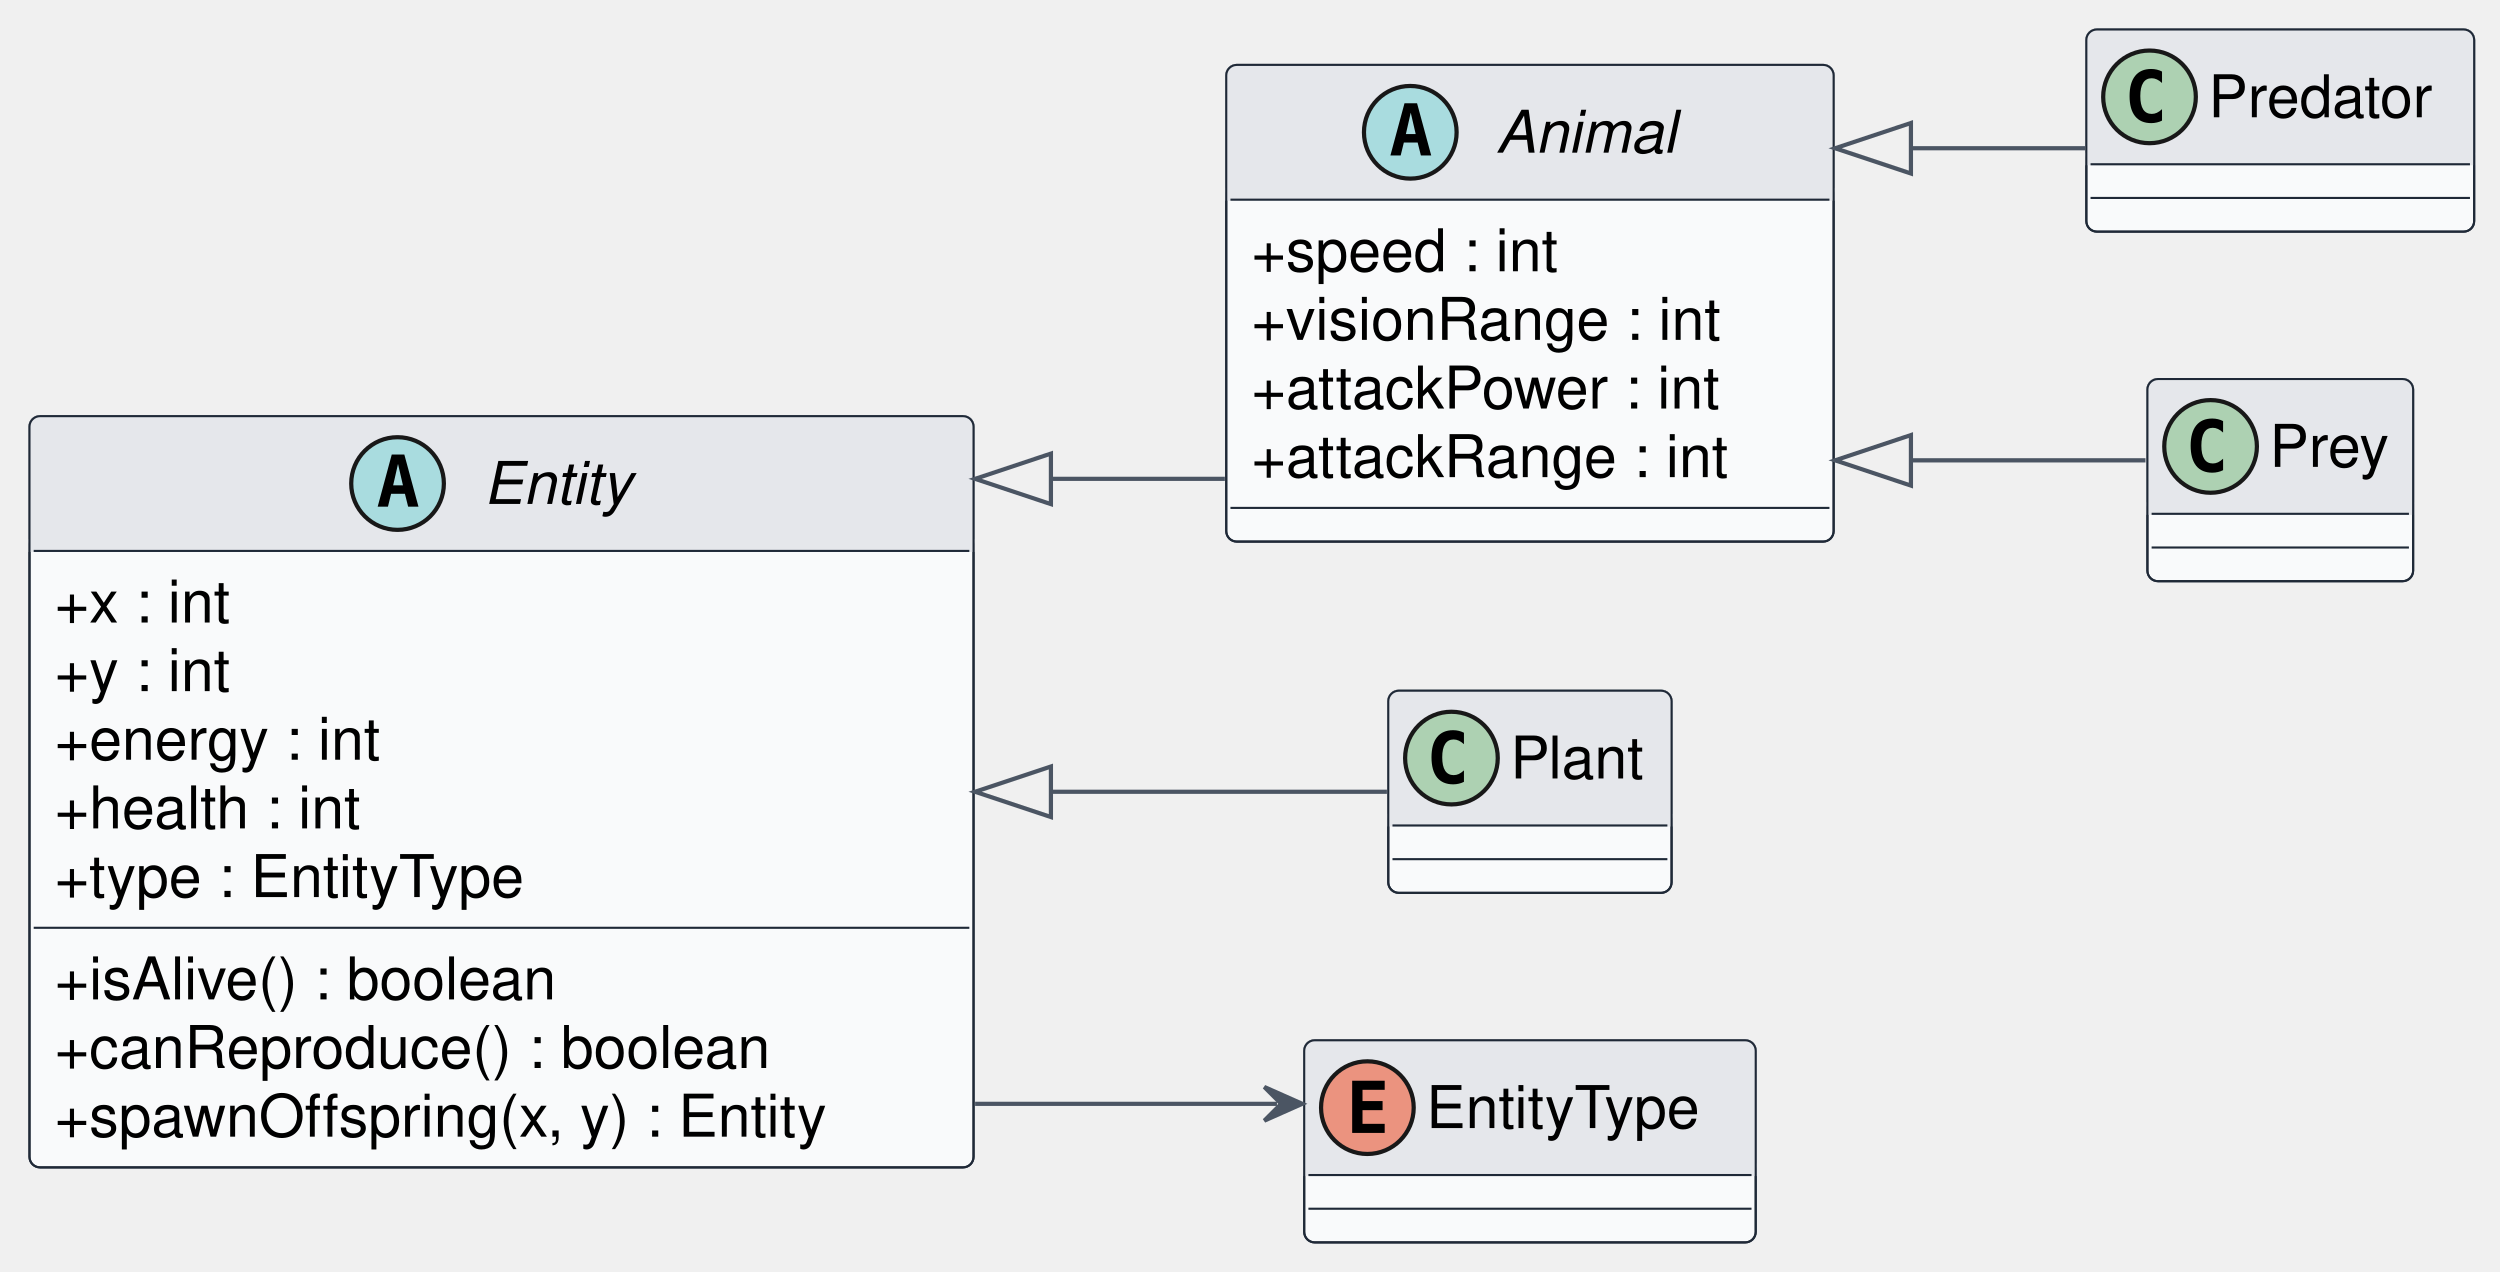
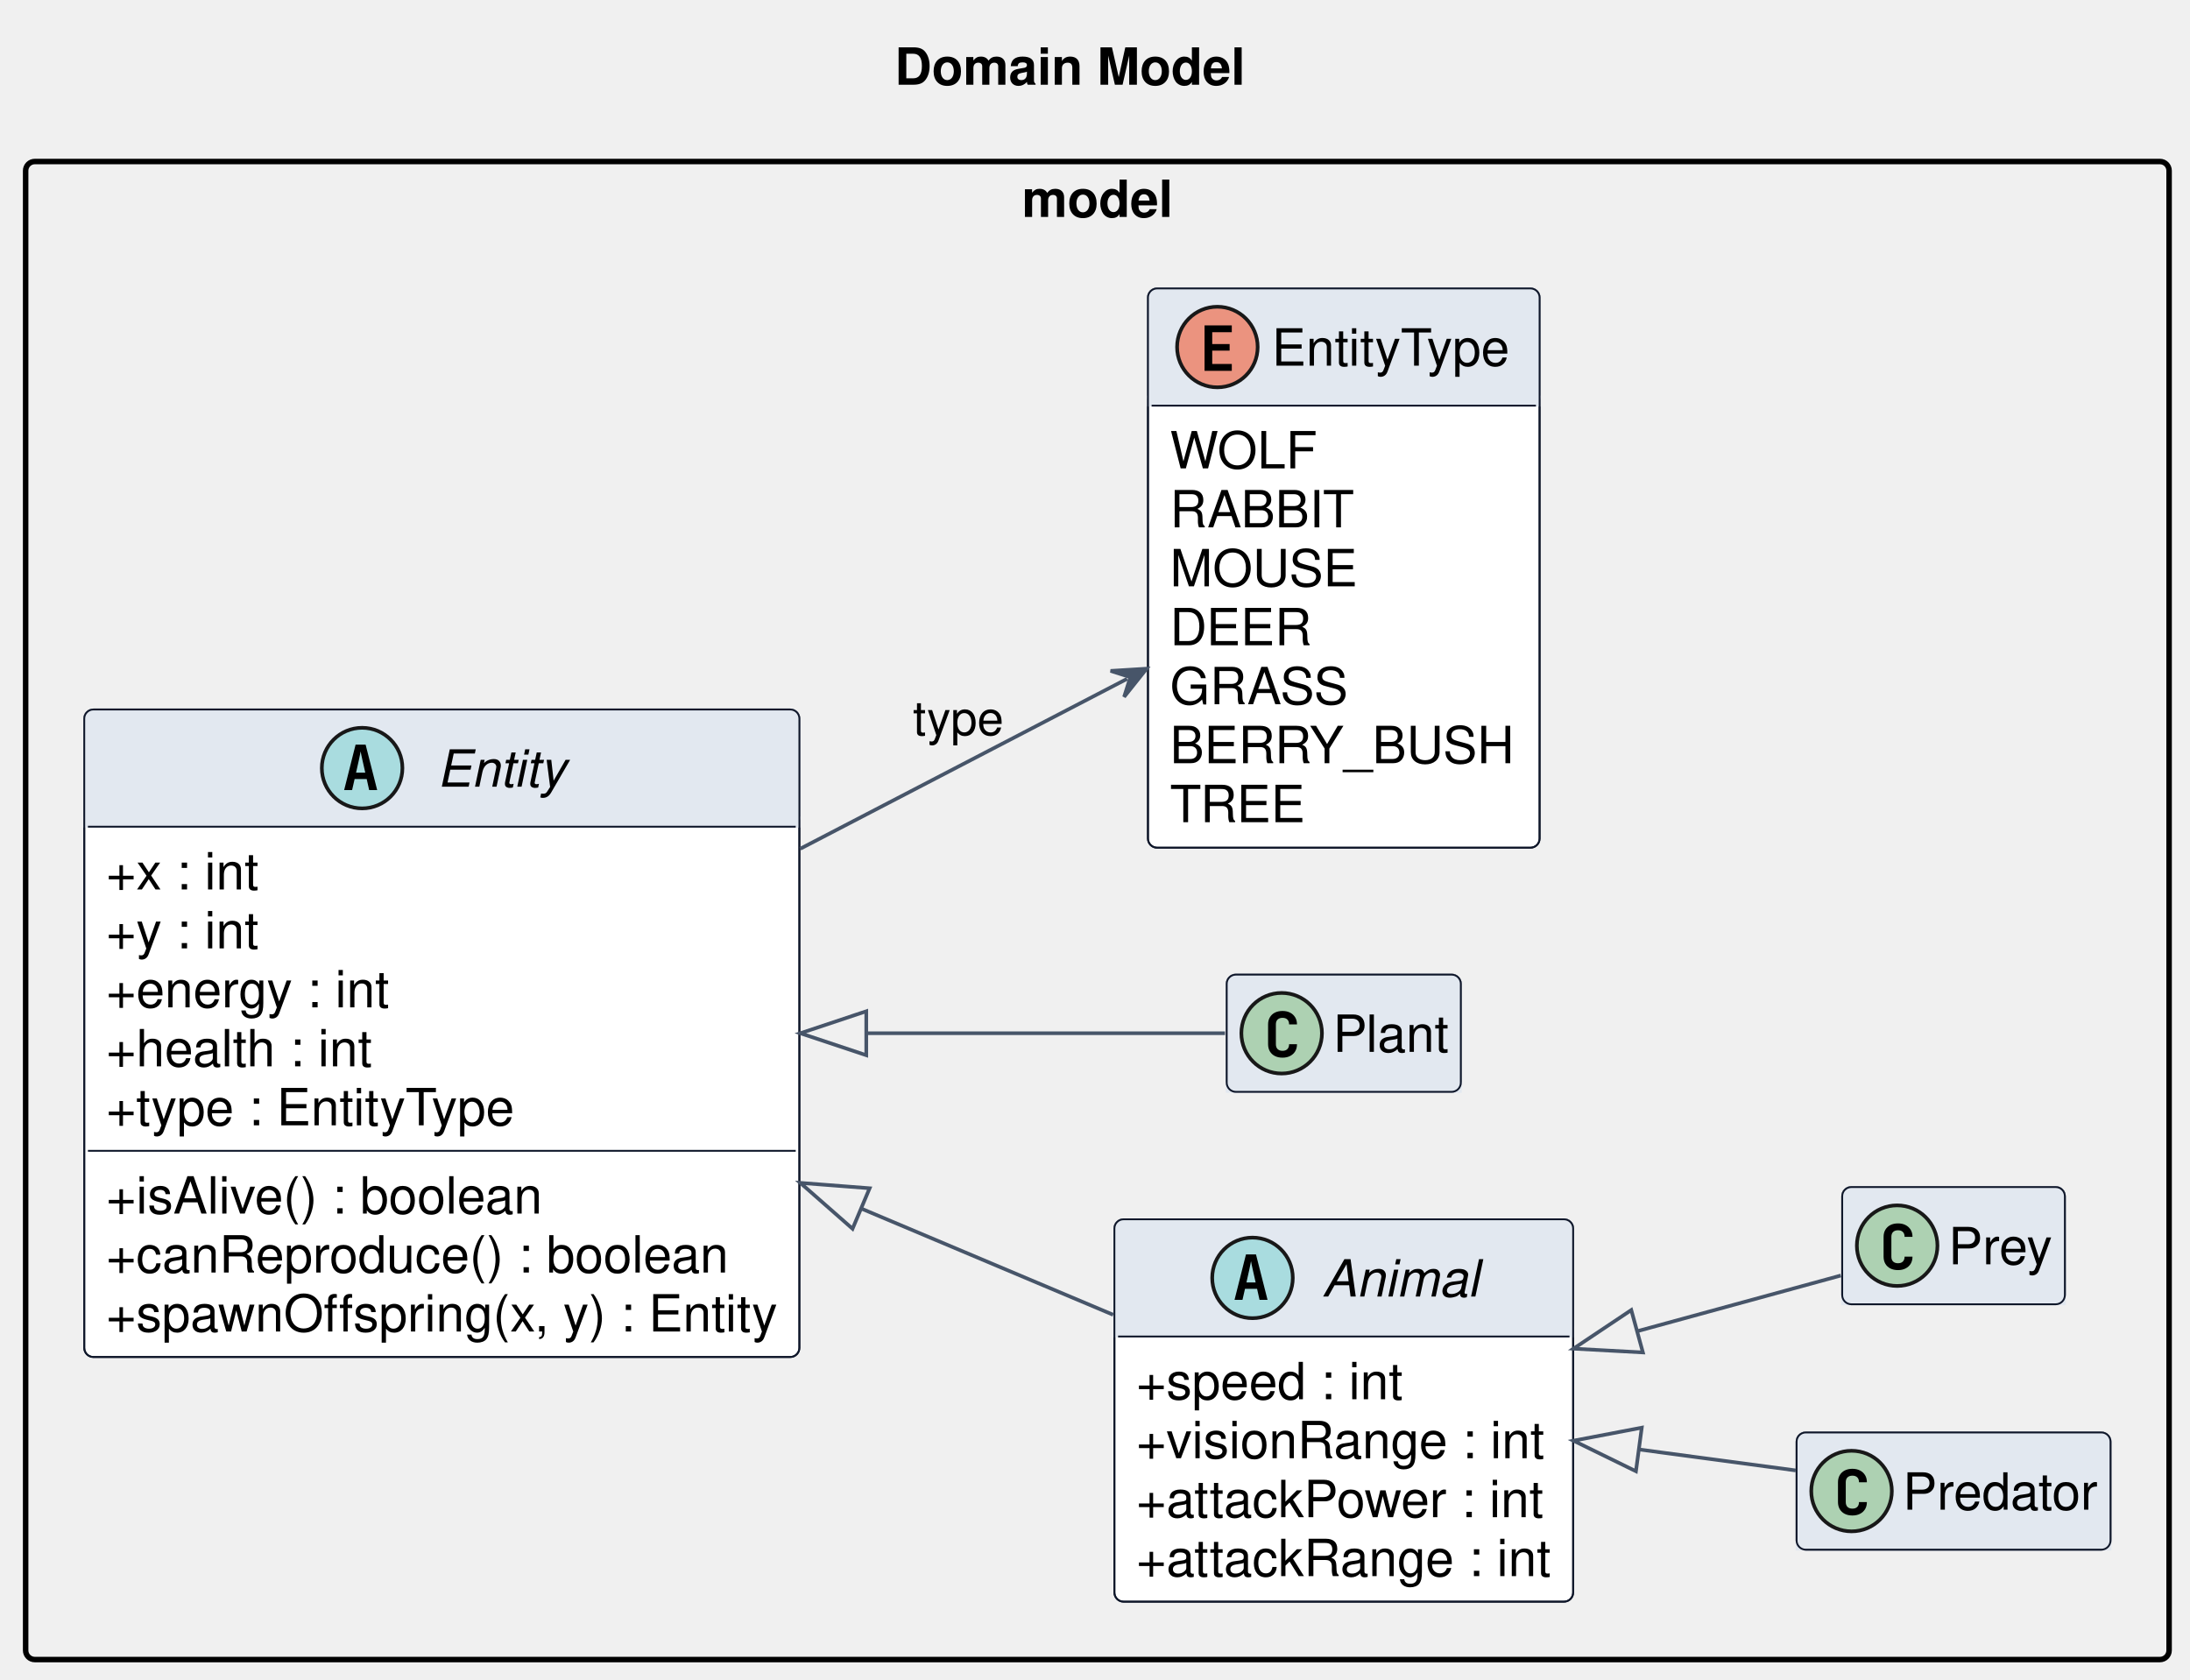
- <svg xmlns="http://www.w3.org/2000/svg" contentStyleType="text/css" data-diagram-type="CLASS" height="566.25px" preserveAspectRatio="none" style="width:1113px;height:566px;" version="1.1" viewBox="0 0 1113 566" width="1113.75px" zoomAndPan="magnify">
+ <svg xmlns="http://www.w3.org/2000/svg" contentStyleType="text/css" data-diagram-type="CLASS" height="860.625px" preserveAspectRatio="none" style="width:1121px;height:860px;" version="1.1" viewBox="0 0 1121 860" width="1121.25px" zoomAndPan="magnify">
  <defs />
  <g>
-     <g class="entity" data-qualified-name="Entity" data-source-line="14" id="ent0002">
-       <rect fill="#F9FAFB" height="334.453" rx="4.688" ry="4.688" style="stroke:#1F2937;stroke-width:0.938;" width="420.3" x="13.125" y="185.269" />
-       <rect fill="#E5E7EB" height="60" rx="4.688" ry="4.688" style="stroke:#E5E7EB;stroke-width:0.938;" width="420.3" x="13.125" y="185.269" />
-       <rect fill="#E5E7EB" height="4.688" style="stroke:#E5E7EB;stroke-width:0.938;" width="420.3" x="13.125" y="240.581" />
-       <rect fill="none" height="334.453" rx="4.688" ry="4.688" style="stroke:#1F2937;stroke-width:0.938;" width="420.3" x="13.125" y="185.269" />
-       <ellipse cx="176.989" cy="215.269" fill="#A9DCDF" rx="20.625" ry="20.625" style="stroke:#181818;stroke-width:1.875;" />
-       <path d="M177.194,206.538 L175.026,216.06 L179.391,216.06 L177.194,206.538 Z M174.411,202.349 L180.006,202.349 L186.305,225.581 L181.706,225.581 L180.27,219.839 L174.118,219.839 L172.712,225.581 L168.141,225.581 L174.411,202.349 Z " fill="#000000" />
-       <text fill="#000000" font-family="Helvetica" font-size="26.25" font-style="italic" lengthAdjust="spacing" textLength="76.635" x="215.426" y="224.356">Entity</text>
-       <line style="stroke:#1F2937;stroke-width:0.938;" x1="15" x2="431.55" y1="245.269" y2="245.269" />
-       <text fill="#000000" font-family="Helvetica" font-size="26.25" lengthAdjust="spacing" textLength="97.284" x="24.375" y="277.135">+x : int</text>
-       <text fill="#000000" font-family="Helvetica" font-size="26.25" lengthAdjust="spacing" textLength="97.284" x="24.375" y="307.691">+y : int</text>
-       <text fill="#000000" font-family="Helvetica" font-size="26.25" lengthAdjust="spacing" textLength="173.675" x="24.375" y="338.248">+energy : int</text>
-       <text fill="#000000" font-family="Helvetica" font-size="26.25" lengthAdjust="spacing" textLength="164.844" x="24.375" y="368.805">+health : int</text>
-       <text fill="#000000" font-family="Helvetica" font-size="26.25" lengthAdjust="spacing" textLength="247.183" x="24.375" y="399.361">+type : EntityType</text>
-       <line style="stroke:#1F2937;stroke-width:0.938;" x1="15" x2="431.55" y1="413.052" y2="413.052" />
-       <text fill="#000000" font-family="Helvetica" font-size="26.25" lengthAdjust="spacing" textLength="258.155" x="24.375" y="444.918">+isAlive() : boolean</text>
-       <text fill="#000000" font-family="Helvetica" font-size="26.25" lengthAdjust="spacing" textLength="361.899" x="24.375" y="475.474">+canReproduce() : boolean</text>
-       <text fill="#000000" font-family="Helvetica" font-size="26.25" lengthAdjust="spacing" textLength="397.8" x="24.375" y="506.031">+spawnOffspring(x, y) : Entity</text>
+     <g class="title" data-source-line="1">
+       <text fill="#000000" font-family="Helvetica" font-size="26.25" font-weight="bold" lengthAdjust="spacing" textLength="179.379" x="457.96" y="43.372">Domain Model</text>
    </g>
-     <g class="entity" data-qualified-name="Animal" data-source-line="25" id="ent0003">
-       <rect fill="#F9FAFB" height="212.227" rx="4.688" ry="4.688" style="stroke:#1F2937;stroke-width:0.938;" width="270.414" x="545.925" y="28.894" />
-       <rect fill="#E5E7EB" height="60" rx="4.688" ry="4.688" style="stroke:#E5E7EB;stroke-width:0.938;" width="270.414" x="545.925" y="28.894" />
-       <rect fill="#E5E7EB" height="4.688" style="stroke:#E5E7EB;stroke-width:0.938;" width="270.414" x="545.925" y="84.206" />
-       <rect fill="none" height="212.227" rx="4.688" ry="4.688" style="stroke:#1F2937;stroke-width:0.938;" width="270.414" x="545.925" y="28.894" />
-       <ellipse cx="627.86" cy="58.894" fill="#A9DCDF" rx="20.625" ry="20.625" style="stroke:#181818;stroke-width:1.875;" />
-       <path d="M628.065,50.163 L625.897,59.685 L630.262,59.685 L628.065,50.163 Z M625.282,45.974 L630.877,45.974 L637.176,69.206 L632.577,69.206 L631.141,63.464 L624.989,63.464 L623.582,69.206 L619.012,69.206 L625.282,45.974 Z " fill="#000000" />
-       <text fill="#000000" font-family="Helvetica" font-size="26.25" font-style="italic" lengthAdjust="spacing" textLength="90.837" x="666.067" y="67.981">Animal</text>
-       <line style="stroke:#1F2937;stroke-width:0.938;" x1="547.8" x2="814.464" y1="88.894" y2="88.894" />
-       <text fill="#000000" font-family="Helvetica" font-size="26.25" lengthAdjust="spacing" textLength="161.05" x="557.175" y="120.76">+speed : int</text>
-       <text fill="#000000" font-family="Helvetica" font-size="26.25" lengthAdjust="spacing" textLength="242.018" x="557.175" y="151.316">+visionRange : int</text>
-       <text fill="#000000" font-family="Helvetica" font-size="26.25" lengthAdjust="spacing" textLength="244.44" x="557.175" y="181.873">+attackPower : int</text>
-       <text fill="#000000" font-family="Helvetica" font-size="26.25" lengthAdjust="spacing" textLength="247.914" x="557.175" y="212.429">+attackRange : int</text>
-       <line style="stroke:#1F2937;stroke-width:0.938;" x1="547.8" x2="814.464" y1="226.12" y2="226.12" />
+     <g class="cluster" data-qualified-name="model" data-source-line="17" id="ent0002">
+       <rect fill="none" height="766.875" rx="4.688" ry="4.688" style="stroke:#000000;stroke-width:2.812;" width="1097.175" x="13.125" y="82.685" />
+       <text fill="#000000" font-family="Helvetica" font-size="26.25" font-weight="bold" lengthAdjust="spacing" textLength="77.302" x="523.062" y="111.057">model</text>
    </g>
-     <g class="entity" data-qualified-name="Predator" data-source-line="32" id="ent0004">
-       <rect fill="#F9FAFB" height="90" rx="4.688" ry="4.688" style="stroke:#1F2937;stroke-width:0.938;" width="172.665" x="928.837" y="13.125" />
-       <rect fill="#E5E7EB" height="60" rx="4.688" ry="4.688" style="stroke:#E5E7EB;stroke-width:0.938;" width="172.665" x="928.837" y="13.125" />
-       <rect fill="#E5E7EB" height="4.688" style="stroke:#E5E7EB;stroke-width:0.938;" width="172.665" x="928.837" y="68.438" />
-       <rect fill="none" height="90" rx="4.688" ry="4.688" style="stroke:#1F2937;stroke-width:0.938;" width="172.665" x="928.837" y="13.125" />
-       <ellipse cx="956.962" cy="43.125" fill="#ADD1B2" rx="20.625" ry="20.625" style="stroke:#181818;stroke-width:1.875;" />
-       <path d="M962.529,53.701 Q961.445,54.258 960.244,54.522 Q959.043,54.815 957.724,54.815 Q953.037,54.815 950.547,51.738 Q948.086,48.633 948.086,42.773 Q948.086,36.914 950.547,33.809 Q953.037,30.703 957.724,30.703 Q959.043,30.703 960.244,30.996 Q961.474,31.289 962.529,31.846 L962.529,36.943 Q961.357,35.859 960.244,35.361 Q959.13,34.834 957.959,34.834 Q955.439,34.834 954.15,36.855 Q952.861,38.848 952.861,42.773 Q952.861,46.699 954.15,48.721 Q955.439,50.713 957.959,50.713 Q959.13,50.713 960.244,50.215 Q961.357,49.688 962.529,48.603 L962.529,53.701 Z " fill="#000000" />
-       <text fill="#000000" font-family="Helvetica" font-size="26.25" lengthAdjust="spacing" textLength="112.665" x="983.212" y="52.212">Predator</text>
-       <line style="stroke:#1F2937;stroke-width:0.938;" x1="930.712" x2="1099.627" y1="73.125" y2="73.125" />
-       <line style="stroke:#1F2937;stroke-width:0.938;" x1="930.712" x2="1099.627" y1="88.125" y2="88.125" />
+     <g class="entity" data-qualified-name="model.Entity" data-source-line="18" id="ent0003">
+       <rect fill="#FFFFFF" height="331.479" rx="4.688" ry="4.688" style="stroke:#0F172A;stroke-width:0.938;" width="366.057" x="43.125" y="363.204" />
+       <rect fill="#E2E8F0" height="60" rx="4.688" ry="4.688" style="stroke:#E2E8F0;stroke-width:0.938;" width="366.057" x="43.125" y="363.204" />
+       <rect fill="#E2E8F0" height="4.688" style="stroke:#E2E8F0;stroke-width:0.938;" width="366.057" x="43.125" y="418.516" />
+       <rect fill="none" height="331.479" rx="4.688" ry="4.688" style="stroke:#0F172A;stroke-width:0.938;" width="366.057" x="43.125" y="363.204" />
+       <ellipse cx="185.359" cy="393.204" fill="#A9DCDF" rx="20.625" ry="20.625" style="stroke:#181818;stroke-width:1.875;" />
+       <path d="M176.16,404.454 L182.02,381.192 L187.147,381.192 L193.065,404.454 L188.963,404.454 L187.703,398.799 L181.522,398.799 L180.232,404.454 L176.16,404.454 Z M182.254,395.547 L186.971,395.547 L185.565,389.307 Q185.213,387.755 184.949,386.495 Q184.715,385.235 184.598,384.649 Q184.51,385.235 184.246,386.495 Q184.012,387.755 183.66,389.278 L182.254,395.547 Z " fill="#000000" />
+       <text fill="#000000" font-family="Helvetica" font-size="26.25" font-style="italic" lengthAdjust="spacing" textLength="65.651" x="223.797" y="402.733">Entity</text>
+       <line style="stroke:#0F172A;stroke-width:0.938;" x1="45" x2="407.307" y1="423.204" y2="423.204" />
+       <text fill="#000000" font-family="Helvetica" font-size="26.25" lengthAdjust="spacing" textLength="78.058" x="54.375" y="455.326">+x : int</text>
+       <text fill="#000000" font-family="Helvetica" font-size="26.25" lengthAdjust="spacing" textLength="78.058" x="54.375" y="485.511">+y : int</text>
+       <text fill="#000000" font-family="Helvetica" font-size="26.25" lengthAdjust="spacing" textLength="145.195" x="54.375" y="515.696">+energy : int</text>
+       <text fill="#000000" font-family="Helvetica" font-size="26.25" lengthAdjust="spacing" textLength="136.454" x="54.375" y="545.881">+health : int</text>
+       <text fill="#000000" font-family="Helvetica" font-size="26.25" lengthAdjust="spacing" textLength="210.833" x="54.375" y="576.066">+type : EntityType</text>
+       <line style="stroke:#0F172A;stroke-width:0.938;" x1="45" x2="407.307" y1="589.128" y2="589.128" />
+       <text fill="#000000" font-family="Helvetica" font-size="26.25" lengthAdjust="spacing" textLength="223.971" x="54.375" y="621.251">+isAlive() : boolean</text>
+       <text fill="#000000" font-family="Helvetica" font-size="26.25" lengthAdjust="spacing" textLength="318.858" x="54.375" y="651.436">+canReproduce() : boolean</text>
+       <text fill="#000000" font-family="Helvetica" font-size="26.25" lengthAdjust="spacing" textLength="343.557" x="54.375" y="681.62">+spawnOffspring(x, y) : Entity</text>
    </g>
-     <g class="entity" data-qualified-name="Prey" data-source-line="33" id="ent0005">
-       <rect fill="#F9FAFB" height="90" rx="4.688" ry="4.688" style="stroke:#1F2937;stroke-width:0.938;" width="118.306" x="956.025" y="168.75" />
-       <rect fill="#E5E7EB" height="60" rx="4.688" ry="4.688" style="stroke:#E5E7EB;stroke-width:0.938;" width="118.306" x="956.025" y="168.75" />
-       <rect fill="#E5E7EB" height="4.688" style="stroke:#E5E7EB;stroke-width:0.938;" width="118.306" x="956.025" y="224.062" />
-       <rect fill="none" height="90" rx="4.688" ry="4.688" style="stroke:#1F2937;stroke-width:0.938;" width="118.306" x="956.025" y="168.75" />
-       <ellipse cx="984.15" cy="198.75" fill="#ADD1B2" rx="20.625" ry="20.625" style="stroke:#181818;stroke-width:1.875;" />
-       <path d="M989.716,209.326 Q988.632,209.883 987.431,210.147 Q986.23,210.44 984.912,210.44 Q980.224,210.44 977.734,207.363 Q975.273,204.258 975.273,198.398 Q975.273,192.539 977.734,189.434 Q980.224,186.328 984.912,186.328 Q986.23,186.328 987.431,186.621 Q988.662,186.914 989.716,187.471 L989.716,192.568 Q988.544,191.484 987.431,190.986 Q986.318,190.459 985.146,190.459 Q982.627,190.459 981.337,192.481 Q980.048,194.473 980.048,198.398 Q980.048,202.324 981.337,204.346 Q982.627,206.338 985.146,206.338 Q986.318,206.338 987.431,205.84 Q988.544,205.312 989.716,204.228 L989.716,209.326 Z " fill="#000000" />
-       <text fill="#000000" font-family="Helvetica" font-size="26.25" lengthAdjust="spacing" textLength="58.306" x="1010.4" y="207.838">Prey</text>
-       <line style="stroke:#1F2937;stroke-width:0.938;" x1="957.9" x2="1072.456" y1="228.75" y2="228.75" />
-       <line style="stroke:#1F2937;stroke-width:0.938;" x1="957.9" x2="1072.456" y1="243.75" y2="243.75" />
+     <g class="entity" data-qualified-name="model.Animal" data-source-line="29" id="ent0004">
+       <rect fill="#FFFFFF" height="195.74" rx="4.688" ry="4.688" style="stroke:#0F172A;stroke-width:0.938;" width="234.82" x="570.431" y="624.185" />
+       <rect fill="#E2E8F0" height="60" rx="4.688" ry="4.688" style="stroke:#E2E8F0;stroke-width:0.938;" width="234.82" x="570.431" y="624.185" />
+       <rect fill="#E2E8F0" height="4.688" style="stroke:#E2E8F0;stroke-width:0.938;" width="234.82" x="570.431" y="679.497" />
+       <rect fill="none" height="195.74" rx="4.688" ry="4.688" style="stroke:#0F172A;stroke-width:0.938;" width="234.82" x="570.431" y="624.185" />
+       <ellipse cx="641.119" cy="654.185" fill="#A9DCDF" rx="20.625" ry="20.625" style="stroke:#181818;stroke-width:1.875;" />
+       <path d="M631.919,665.435 L637.779,642.173 L642.906,642.173 L648.824,665.435 L644.722,665.435 L643.462,659.781 L637.281,659.781 L635.992,665.435 L631.919,665.435 Z M638.013,656.529 L642.73,656.529 L641.324,650.288 Q640.972,648.736 640.708,647.476 Q640.474,646.216 640.357,645.63 Q640.269,646.216 640.005,647.476 Q639.771,648.736 639.419,650.259 L638.013,656.529 Z " fill="#000000" />
+       <text fill="#000000" font-family="Helvetica" font-size="26.25" font-style="italic" lengthAdjust="spacing" textLength="80.237" x="676.827" y="663.715">Animal</text>
+       <line style="stroke:#0F172A;stroke-width:0.938;" x1="572.306" x2="803.376" y1="684.185" y2="684.185" />
+       <text fill="#000000" font-family="Helvetica" font-size="26.25" lengthAdjust="spacing" textLength="136.454" x="581.681" y="716.307">+speed : int</text>
+       <text fill="#000000" font-family="Helvetica" font-size="26.25" lengthAdjust="spacing" textLength="209.398" x="581.681" y="746.492">+visionRange : int</text>
+       <text fill="#000000" font-family="Helvetica" font-size="26.25" lengthAdjust="spacing" textLength="209.372" x="581.681" y="776.677">+attackPower : int</text>
+       <text fill="#000000" font-family="Helvetica" font-size="26.25" lengthAdjust="spacing" textLength="212.32" x="581.681" y="806.862">+attackRange : int</text>
    </g>
-     <g class="entity" data-qualified-name="Plant" data-source-line="34" id="ent0006">
-       <rect fill="#F9FAFB" height="90" rx="4.688" ry="4.688" style="stroke:#1F2937;stroke-width:0.938;" width="126.138" x="618.056" y="307.5" />
-       <rect fill="#E5E7EB" height="60" rx="4.688" ry="4.688" style="stroke:#E5E7EB;stroke-width:0.938;" width="126.138" x="618.056" y="307.5" />
-       <rect fill="#E5E7EB" height="4.688" style="stroke:#E5E7EB;stroke-width:0.938;" width="126.138" x="618.056" y="362.812" />
-       <rect fill="none" height="90" rx="4.688" ry="4.688" style="stroke:#1F2937;stroke-width:0.938;" width="126.138" x="618.056" y="307.5" />
-       <ellipse cx="646.181" cy="337.5" fill="#ADD1B2" rx="20.625" ry="20.625" style="stroke:#181818;stroke-width:1.875;" />
-       <path d="M651.748,348.076 Q650.664,348.633 649.462,348.897 Q648.261,349.19 646.943,349.19 Q642.255,349.19 639.765,346.113 Q637.304,343.008 637.304,337.148 Q637.304,331.289 639.765,328.184 Q642.255,325.078 646.943,325.078 Q648.261,325.078 649.462,325.371 Q650.693,325.664 651.748,326.221 L651.748,331.318 Q650.576,330.234 649.462,329.736 Q648.349,329.209 647.177,329.209 Q644.658,329.209 643.369,331.231 Q642.08,333.223 642.08,337.148 Q642.08,341.074 643.369,343.096 Q644.658,345.088 647.177,345.088 Q648.349,345.088 649.462,344.59 Q650.576,344.062 651.748,342.978 L651.748,348.076 Z " fill="#000000" />
-       <text fill="#000000" font-family="Helvetica" font-size="26.25" lengthAdjust="spacing" textLength="66.138" x="672.431" y="346.587">Plant</text>
-       <line style="stroke:#1F2937;stroke-width:0.938;" x1="619.931" x2="742.319" y1="367.5" y2="367.5" />
-       <line style="stroke:#1F2937;stroke-width:0.938;" x1="619.931" x2="742.319" y1="382.5" y2="382.5" />
+     <g class="entity" data-qualified-name="model.Predator" data-source-line="36" id="ent0005">
+       <rect fill="#FFFFFF" height="60" rx="4.688" ry="4.688" style="stroke:#0F172A;stroke-width:0.938;" width="160.68" x="919.631" y="733.31" />
+       <rect fill="#E2E8F0" height="60" rx="4.688" ry="4.688" style="stroke:#E2E8F0;stroke-width:0.938;" width="160.68" x="919.631" y="733.31" />
+       <rect fill="#E2E8F0" height="4.688" style="stroke:#E2E8F0;stroke-width:0.938;" width="160.68" x="919.631" y="788.622" />
+       <rect fill="none" height="60" rx="4.688" ry="4.688" style="stroke:#0F172A;stroke-width:0.938;" width="160.68" x="919.631" y="733.31" />
+       <ellipse cx="947.756" cy="763.31" fill="#ADD1B2" rx="20.625" ry="20.625" style="stroke:#181818;stroke-width:1.875;" />
+       <path d="M948.196,775.82 Q945.94,775.82 944.27,774.97 Q942.629,774.12 941.721,772.597 Q940.813,771.044 940.813,768.935 L940.813,758.798 Q940.813,756.689 941.721,755.165 Q942.629,753.613 944.27,752.763 Q945.94,751.913 948.196,751.913 Q950.422,751.913 952.063,752.763 Q953.733,753.613 954.67,755.165 Q955.608,756.689 955.608,758.798 L951.565,758.798 Q951.565,757.158 950.686,756.308 Q949.836,755.429 948.196,755.429 Q946.584,755.429 945.676,756.308 Q944.797,757.158 944.797,758.798 L944.797,768.935 Q944.797,770.546 945.676,771.425 Q946.584,772.304 948.196,772.304 Q949.836,772.304 950.686,771.425 Q951.565,770.546 951.565,768.935 L955.608,768.935 Q955.608,771.044 954.67,772.597 Q953.733,774.12 952.063,774.97 Q950.422,775.82 948.196,775.82 Z " fill="#000000" />
+       <text fill="#000000" font-family="Helvetica" font-size="26.25" lengthAdjust="spacing" textLength="100.68" x="974.006" y="772.84">Predator</text>
    </g>
-     <g class="entity" data-qualified-name="EntityType" data-source-line="35" id="ent0007">
-       <rect fill="#F9FAFB" height="90" rx="4.688" ry="4.688" style="stroke:#1F2937;stroke-width:0.938;" width="201.017" x="580.631" y="463.125" />
-       <rect fill="#E5E7EB" height="60" rx="4.688" ry="4.688" style="stroke:#E5E7EB;stroke-width:0.938;" width="201.017" x="580.631" y="463.125" />
-       <rect fill="#E5E7EB" height="4.688" style="stroke:#E5E7EB;stroke-width:0.938;" width="201.017" x="580.631" y="518.438" />
-       <rect fill="none" height="90" rx="4.688" ry="4.688" style="stroke:#1F2937;stroke-width:0.938;" width="201.017" x="580.631" y="463.125" />
-       <ellipse cx="608.756" cy="493.125" fill="#EB937F" rx="20.625" ry="20.625" style="stroke:#181818;stroke-width:1.875;" />
-       <path d="M616.461,504.375 L601.989,504.375 L601.989,481.143 L616.461,481.143 L616.461,485.185 L606.588,485.185 L606.588,490.195 L615.524,490.195 L615.524,494.238 L606.588,494.238 L606.588,500.332 L616.461,500.332 L616.461,504.375 Z " fill="#000000" />
-       <text fill="#000000" font-family="Helvetica" font-size="26.25" lengthAdjust="spacing" textLength="141.017" x="635.006" y="502.212">EntityType</text>
-       <line style="stroke:#1F2937;stroke-width:0.938;" x1="582.506" x2="779.773" y1="523.125" y2="523.125" />
-       <line style="stroke:#1F2937;stroke-width:0.938;" x1="582.506" x2="779.773" y1="538.125" y2="538.125" />
+     <g class="entity" data-qualified-name="model.Prey" data-source-line="37" id="ent0006">
+       <rect fill="#FFFFFF" height="60" rx="4.688" ry="4.688" style="stroke:#0F172A;stroke-width:0.938;" width="113.974" x="942.975" y="607.685" />
+       <rect fill="#E2E8F0" height="60" rx="4.688" ry="4.688" style="stroke:#E2E8F0;stroke-width:0.938;" width="113.974" x="942.975" y="607.685" />
+       <rect fill="#E2E8F0" height="4.688" style="stroke:#E2E8F0;stroke-width:0.938;" width="113.974" x="942.975" y="662.997" />
+       <rect fill="none" height="60" rx="4.688" ry="4.688" style="stroke:#0F172A;stroke-width:0.938;" width="113.974" x="942.975" y="607.685" />
+       <ellipse cx="971.1" cy="637.685" fill="#ADD1B2" rx="20.625" ry="20.625" style="stroke:#181818;stroke-width:1.875;" />
+       <path d="M971.539,650.195 Q969.284,650.195 967.614,649.345 Q965.973,648.495 965.065,646.972 Q964.157,645.419 964.157,643.31 L964.157,633.173 Q964.157,631.064 965.065,629.54 Q965.973,627.988 967.614,627.138 Q969.284,626.288 971.539,626.288 Q973.766,626.288 975.407,627.138 Q977.077,627.988 978.014,629.54 Q978.952,631.064 978.952,633.173 L974.909,633.173 Q974.909,631.533 974.03,630.683 Q973.18,629.804 971.539,629.804 Q969.928,629.804 969.02,630.683 Q968.141,631.533 968.141,633.173 L968.141,643.31 Q968.141,644.921 969.02,645.8 Q969.928,646.679 971.539,646.679 Q973.18,646.679 974.03,645.8 Q974.909,644.921 974.909,643.31 L978.952,643.31 Q978.952,645.419 978.014,646.972 Q977.077,648.495 975.407,649.345 Q973.766,650.195 971.539,650.195 Z " fill="#000000" />
+       <text fill="#000000" font-family="Helvetica" font-size="26.25" lengthAdjust="spacing" textLength="53.974" x="997.35" y="647.215">Prey</text>
    </g>
-     <g class="link" data-entity-1="ent0002" data-entity-2="ent0003" data-link-type="extension" data-source-line="37" id="lnk8">
-       <path codeLine="37" d="M467.869,213.188 C505.65,213.188 510.337,213.188 545.306,213.188" fill="none" id="Entity-backto-Animal" style="stroke:#4B5563;stroke-width:1.875;" />
-       <polygon fill="none" points="434.119,213.188,467.869,224.438,467.869,201.938,434.119,213.188" style="stroke:#4B5563;stroke-width:1.875;" />
+     <g class="entity" data-qualified-name="model.Plant" data-source-line="38" id="ent0007">
+       <rect fill="#FFFFFF" height="60" rx="4.688" ry="4.688" style="stroke:#0F172A;stroke-width:0.938;" width="119.832" x="627.919" y="498.935" />
+       <rect fill="#E2E8F0" height="60" rx="4.688" ry="4.688" style="stroke:#E2E8F0;stroke-width:0.938;" width="119.832" x="627.919" y="498.935" />
+       <rect fill="#E2E8F0" height="4.688" style="stroke:#E2E8F0;stroke-width:0.938;" width="119.832" x="627.919" y="554.247" />
+       <rect fill="none" height="60" rx="4.688" ry="4.688" style="stroke:#0F172A;stroke-width:0.938;" width="119.832" x="627.919" y="498.935" />
+       <ellipse cx="656.044" cy="528.935" fill="#ADD1B2" rx="20.625" ry="20.625" style="stroke:#181818;stroke-width:1.875;" />
+       <path d="M656.483,541.445 Q654.227,541.445 652.557,540.595 Q650.917,539.745 650.009,538.222 Q649.1,536.669 649.1,534.56 L649.1,524.423 Q649.1,522.314 650.009,520.79 Q650.917,519.238 652.557,518.388 Q654.227,517.538 656.483,517.538 Q658.71,517.538 660.35,518.388 Q662.02,519.238 662.958,520.79 Q663.895,522.314 663.895,524.423 L659.852,524.423 Q659.852,522.783 658.973,521.933 Q658.124,521.054 656.483,521.054 Q654.872,521.054 653.964,521.933 Q653.085,522.783 653.085,524.423 L653.085,534.56 Q653.085,536.171 653.964,537.05 Q654.872,537.929 656.483,537.929 Q658.124,537.929 658.973,537.05 Q659.852,536.171 659.852,534.56 L663.895,534.56 Q663.895,536.669 662.958,538.222 Q662.02,539.745 660.35,540.595 Q658.71,541.445 656.483,541.445 Z " fill="#000000" />
+       <text fill="#000000" font-family="Helvetica" font-size="26.25" lengthAdjust="spacing" textLength="59.831" x="682.294" y="538.465">Plant</text>
    </g>
-     <g class="link" data-entity-1="ent0003" data-entity-2="ent0004" data-link-type="extension" data-source-line="38" id="lnk9">
-       <path codeLine="38" d="M850.744,66 C888.319,66 894.319,66 928.275,66" fill="none" id="Animal-backto-Predator" style="stroke:#4B5563;stroke-width:1.875;" />
-       <polygon fill="none" points="816.994,66,850.744,77.25,850.744,54.75,816.994,66" style="stroke:#4B5563;stroke-width:1.875;" />
+     <g class="entity" data-qualified-name="model.EntityType" data-source-line="40" id="ent0008">
+       <rect fill="#FFFFFF" height="286.295" rx="4.688" ry="4.688" style="stroke:#0F172A;stroke-width:0.938;" width="200.469" x="587.606" y="147.654" />
+       <rect fill="#E2E8F0" height="60" rx="4.688" ry="4.688" style="stroke:#E2E8F0;stroke-width:0.938;" width="200.469" x="587.606" y="147.654" />
+       <rect fill="#E2E8F0" height="4.688" style="stroke:#E2E8F0;stroke-width:0.938;" width="200.469" x="587.606" y="202.966" />
+       <rect fill="none" height="286.295" rx="4.688" ry="4.688" style="stroke:#0F172A;stroke-width:0.938;" width="200.469" x="587.606" y="147.654" />
+       <ellipse cx="623.139" cy="177.654" fill="#EB937F" rx="20.625" ry="20.625" style="stroke:#181818;stroke-width:1.875;" />
+       <path d="M616.576,189.841 L616.576,166.579 L630.522,166.579 L630.522,170.066 L620.502,170.066 L620.502,176.13 L629.408,176.13 L629.408,179.499 L620.502,179.499 L620.502,186.326 L630.522,186.326 L630.522,189.841 L616.576,189.841 Z " fill="#000000" />
+       <text fill="#000000" font-family="Helvetica" font-size="26.25" lengthAdjust="spacing" textLength="124.008" x="651.035" y="187.183">EntityType</text>
+       <line style="stroke:#0F172A;stroke-width:0.938;" x1="589.481" x2="786.201" y1="207.654" y2="207.654" />
+       <text fill="#000000" font-family="Helvetica" font-size="26.25" lengthAdjust="spacing" textLength="75.828" x="598.856" y="239.776">WOLF</text>
+       <text fill="#000000" font-family="Helvetica" font-size="26.25" lengthAdjust="spacing" textLength="94.81" x="598.856" y="269.961">RABBIT</text>
+       <text fill="#000000" font-family="Helvetica" font-size="26.25" lengthAdjust="spacing" textLength="96.258" x="598.856" y="300.146">MOUSE</text>
+       <text fill="#000000" font-family="Helvetica" font-size="26.25" lengthAdjust="spacing" textLength="72.931" x="598.856" y="330.331">DEER</text>
+       <text fill="#000000" font-family="Helvetica" font-size="26.25" lengthAdjust="spacing" textLength="91.901" x="598.856" y="360.516">GRASS</text>
+       <text fill="#000000" font-family="Helvetica" font-size="26.25" lengthAdjust="spacing" textLength="177.969" x="598.856" y="390.701">BERRY_BUSH</text>
+       <text fill="#000000" font-family="Helvetica" font-size="26.25" lengthAdjust="spacing" textLength="70.008" x="598.856" y="420.885">TREE</text>
    </g>
-     <g class="link" data-entity-1="ent0003" data-entity-2="ent0005" data-link-type="extension" data-source-line="39" id="lnk10">
-       <path codeLine="39" d="M850.744,204.938 C898.8,204.938 916.65,204.938 955.163,204.938" fill="none" id="Animal-backto-Prey" style="stroke:#4B5563;stroke-width:1.875;" />
-       <polygon fill="none" points="816.994,204.938,850.744,216.188,850.744,193.688,816.994,204.938" style="stroke:#4B5563;stroke-width:1.875;" />
+     <g class="link" data-entity-1="ent0003" data-entity-2="ent0004" data-link-type="extension" data-source-line="51" id="lnk9">
+       <path codeLine="51" d="M440.768,618.659 C494.711,641.403 521.212,652.572 569.794,673.066" fill="none" id="Entity-backto-Animal" style="stroke:#475569;stroke-width:1.875;" />
+       <polygon fill="none" points="409.669,605.547,436.397,629.026,445.138,608.293,409.669,605.547" style="stroke:#475569;stroke-width:1.875;" />
    </g>
-     <g class="link" data-entity-1="ent0002" data-entity-2="ent0006" data-link-type="extension" data-source-line="40" id="lnk11">
-       <path codeLine="40" d="M467.869,352.5 C534.525,352.5 569.475,352.5 617.456,352.5" fill="none" id="Entity-backto-Plant" style="stroke:#4B5563;stroke-width:1.875;" />
-       <polygon fill="none" points="434.119,352.5,467.869,363.75,467.869,341.25,434.119,352.5" style="stroke:#4B5563;stroke-width:1.875;" />
+     <g class="link" data-entity-1="ent0004" data-entity-2="ent0005" data-link-type="extension" data-source-line="52" id="lnk10">
+       <path codeLine="52" d="M838.876,742.01 C876.807,747.091 884.625,748.141 919.2,752.754" fill="none" id="Animal-backto-Predator" style="stroke:#475569;stroke-width:1.875;" />
+       <polygon fill="none" points="805.425,737.529,837.383,753.16,840.37,730.859,805.425,737.529" style="stroke:#475569;stroke-width:1.875;" />
    </g>
-     <g class="link" data-entity-1="ent0002" data-entity-2="ent0007" data-link-type="dependency" data-source-line="41" id="lnk12">
-       <path codeLine="41" d="M434.119,491.419 C484.8,491.419 525.45,491.419 568.5,491.419" fill="none" id="Entity-to-EntityType" style="stroke:#4B5563;stroke-width:1.875;" />
-       <polygon fill="#4B5563" points="579.75,491.419,562.875,483.919,570.375,491.419,562.875,498.919,579.75,491.419" style="stroke:#4B5563;stroke-width:1.875;" />
+     <g class="link" data-entity-1="ent0004" data-entity-2="ent0006" data-link-type="extension" data-source-line="53" id="lnk11">
+       <path codeLine="53" d="M837.976,681.493 C884.795,668.668 904.144,663.391 942.263,652.966" fill="none" id="Animal-backto-Prey" style="stroke:#475569;stroke-width:1.875;" />
+       <polygon fill="none" points="805.425,690.41,840.948,692.344,835.004,670.643,805.425,690.41" style="stroke:#475569;stroke-width:1.875;" />
+     </g>
+     <g class="link" data-entity-1="ent0003" data-entity-2="ent0007" data-link-type="extension" data-source-line="54" id="lnk12">
+       <path codeLine="54" d="M443.419,528.935 C520.837,528.935 572.044,528.935 627.038,528.935" fill="none" id="Entity-backto-Plant" style="stroke:#475569;stroke-width:1.875;" />
+       <polygon fill="none" points="409.669,528.935,443.419,540.185,443.419,517.685,409.669,528.935" style="stroke:#475569;stroke-width:1.875;" />
+     </g>
+     <g class="link" data-entity-1="ent0003" data-entity-2="ent0008" data-link-type="dependency" data-source-line="55" id="lnk13">
+       <path codeLine="55" d="M409.669,434.472 C470.1,403.047 525.163,374.432 576.932,347.507" fill="none" id="Entity-to-EntityType" style="stroke:#475569;stroke-width:1.875;" />
+       <polygon fill="#475569" points="586.913,342.316,568.481,343.449,578.595,346.642,575.402,356.757,586.913,342.316" style="stroke:#475569;stroke-width:1.875;" />
+       <text fill="#000000" font-family="Helvetica" font-size="24.375" lengthAdjust="spacing" textLength="46.072" x="467.306" y="376.28">type</text>
    </g>
  </g>
</svg>
